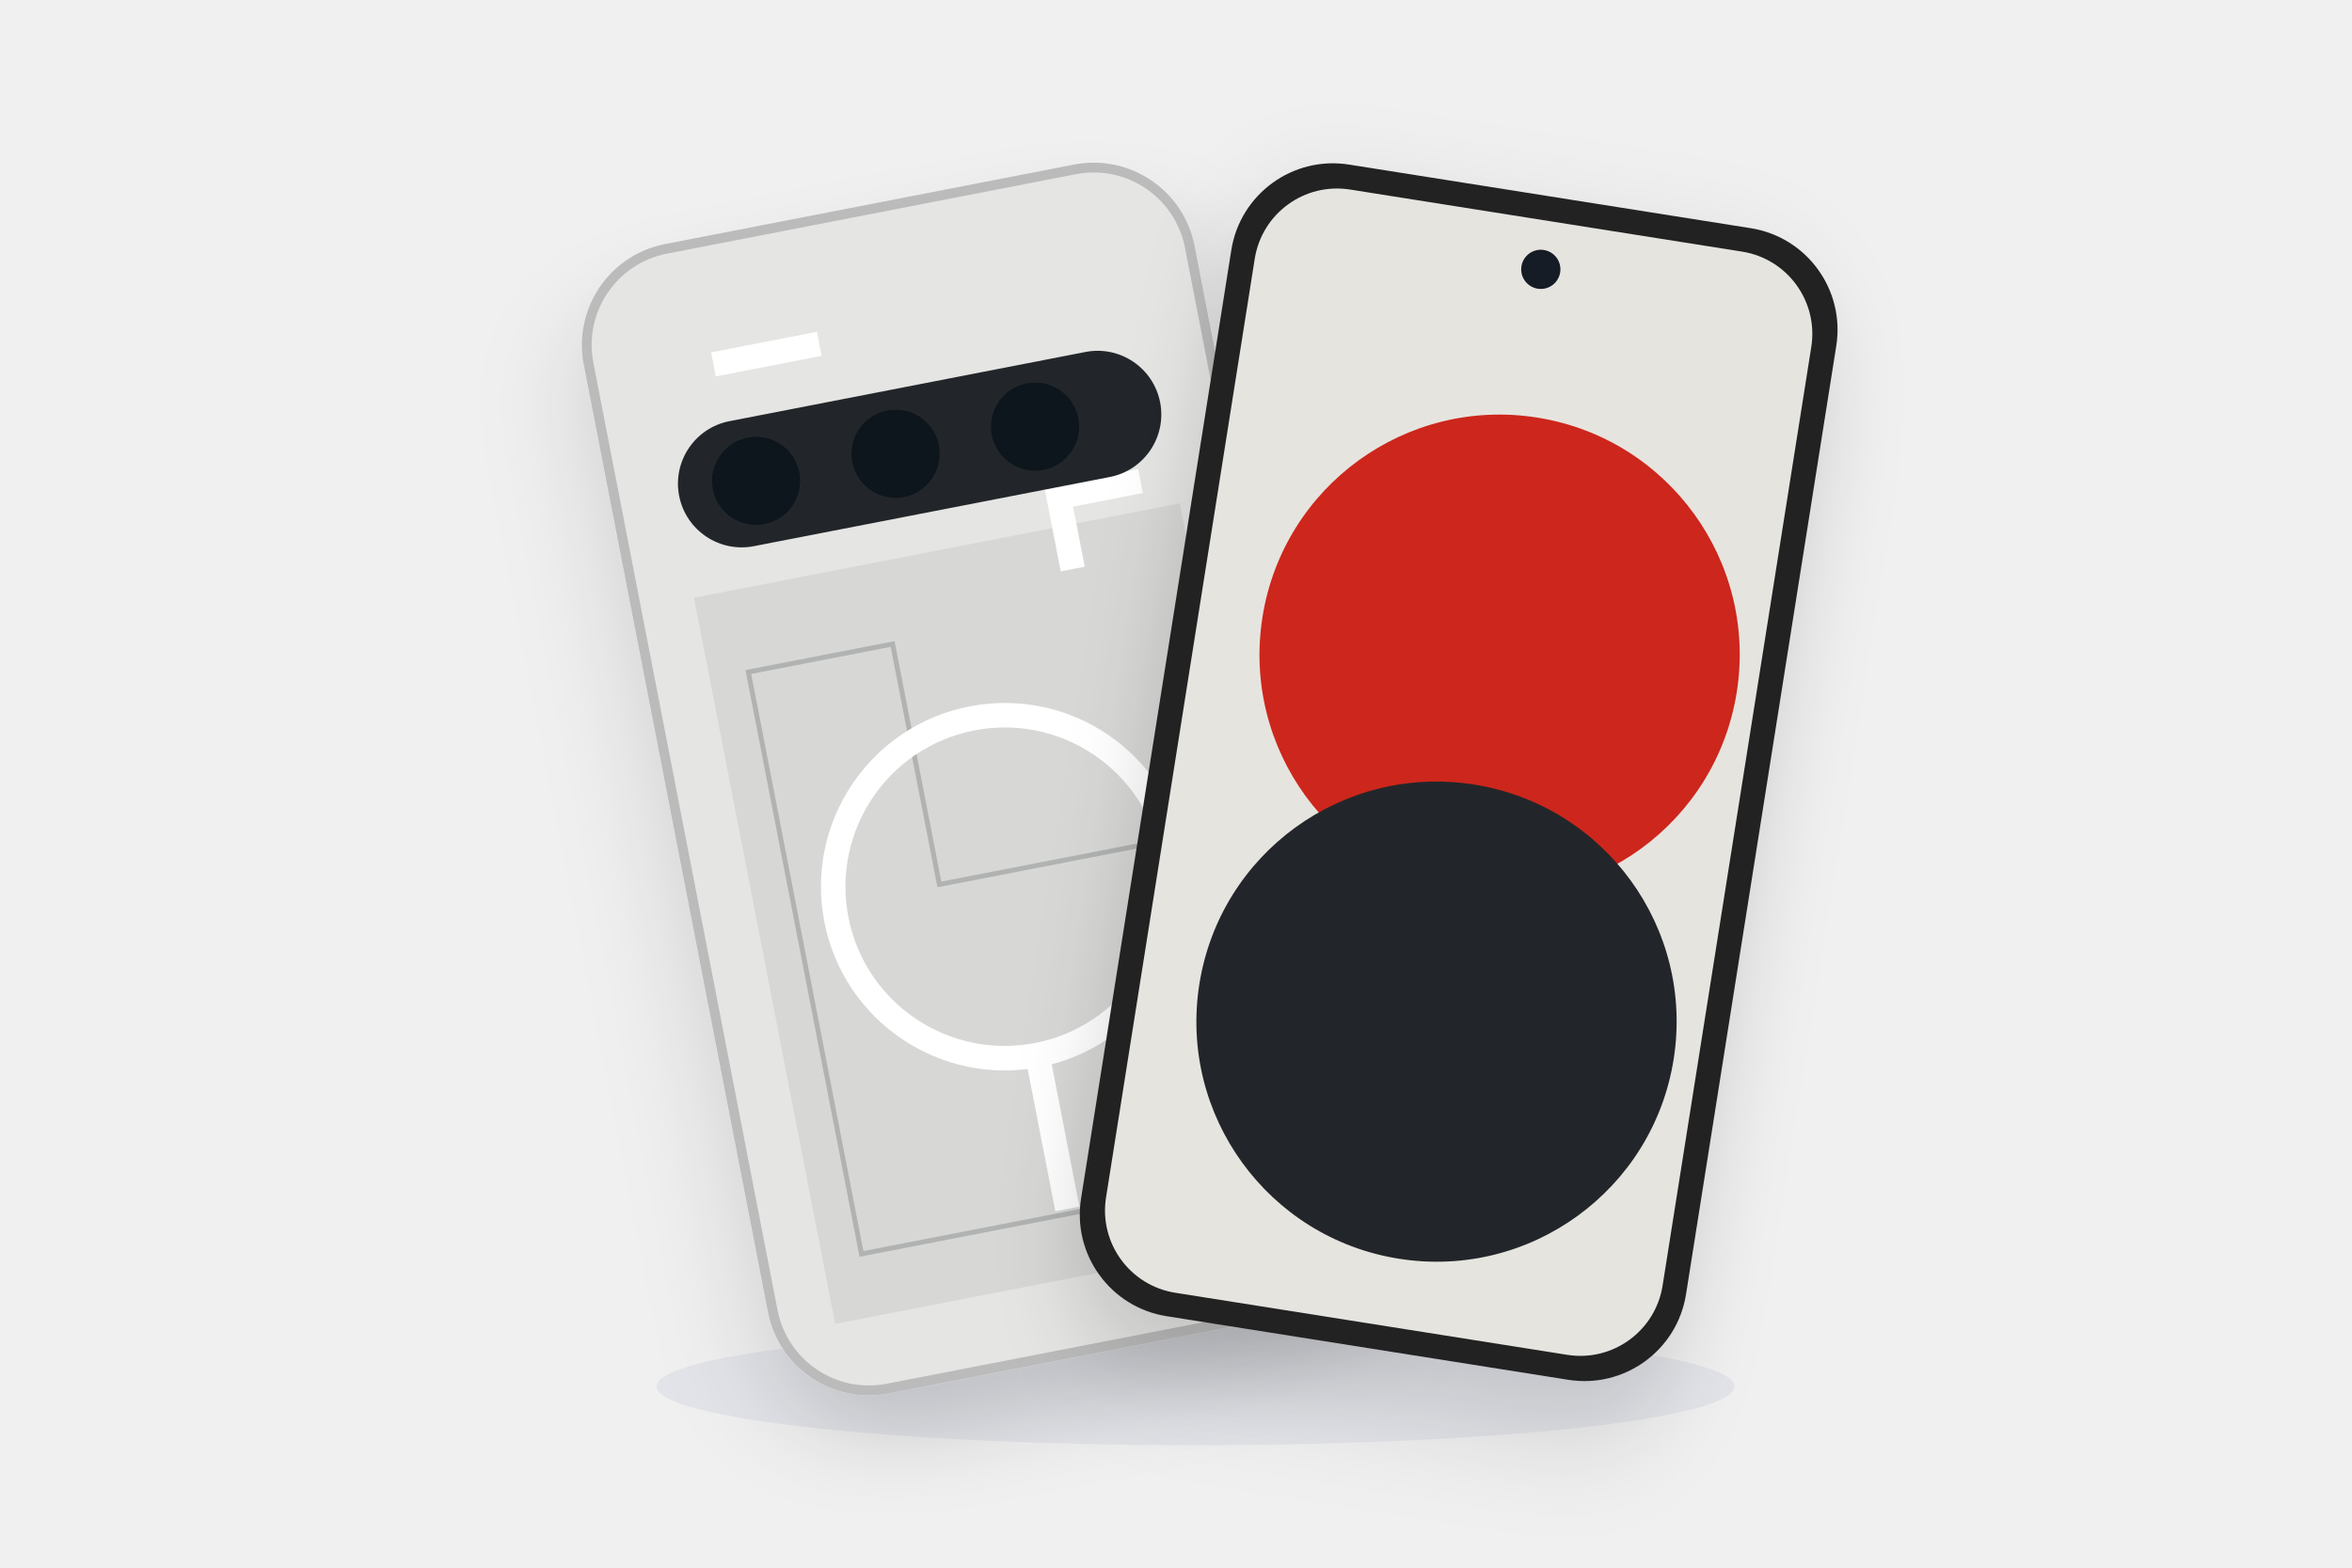
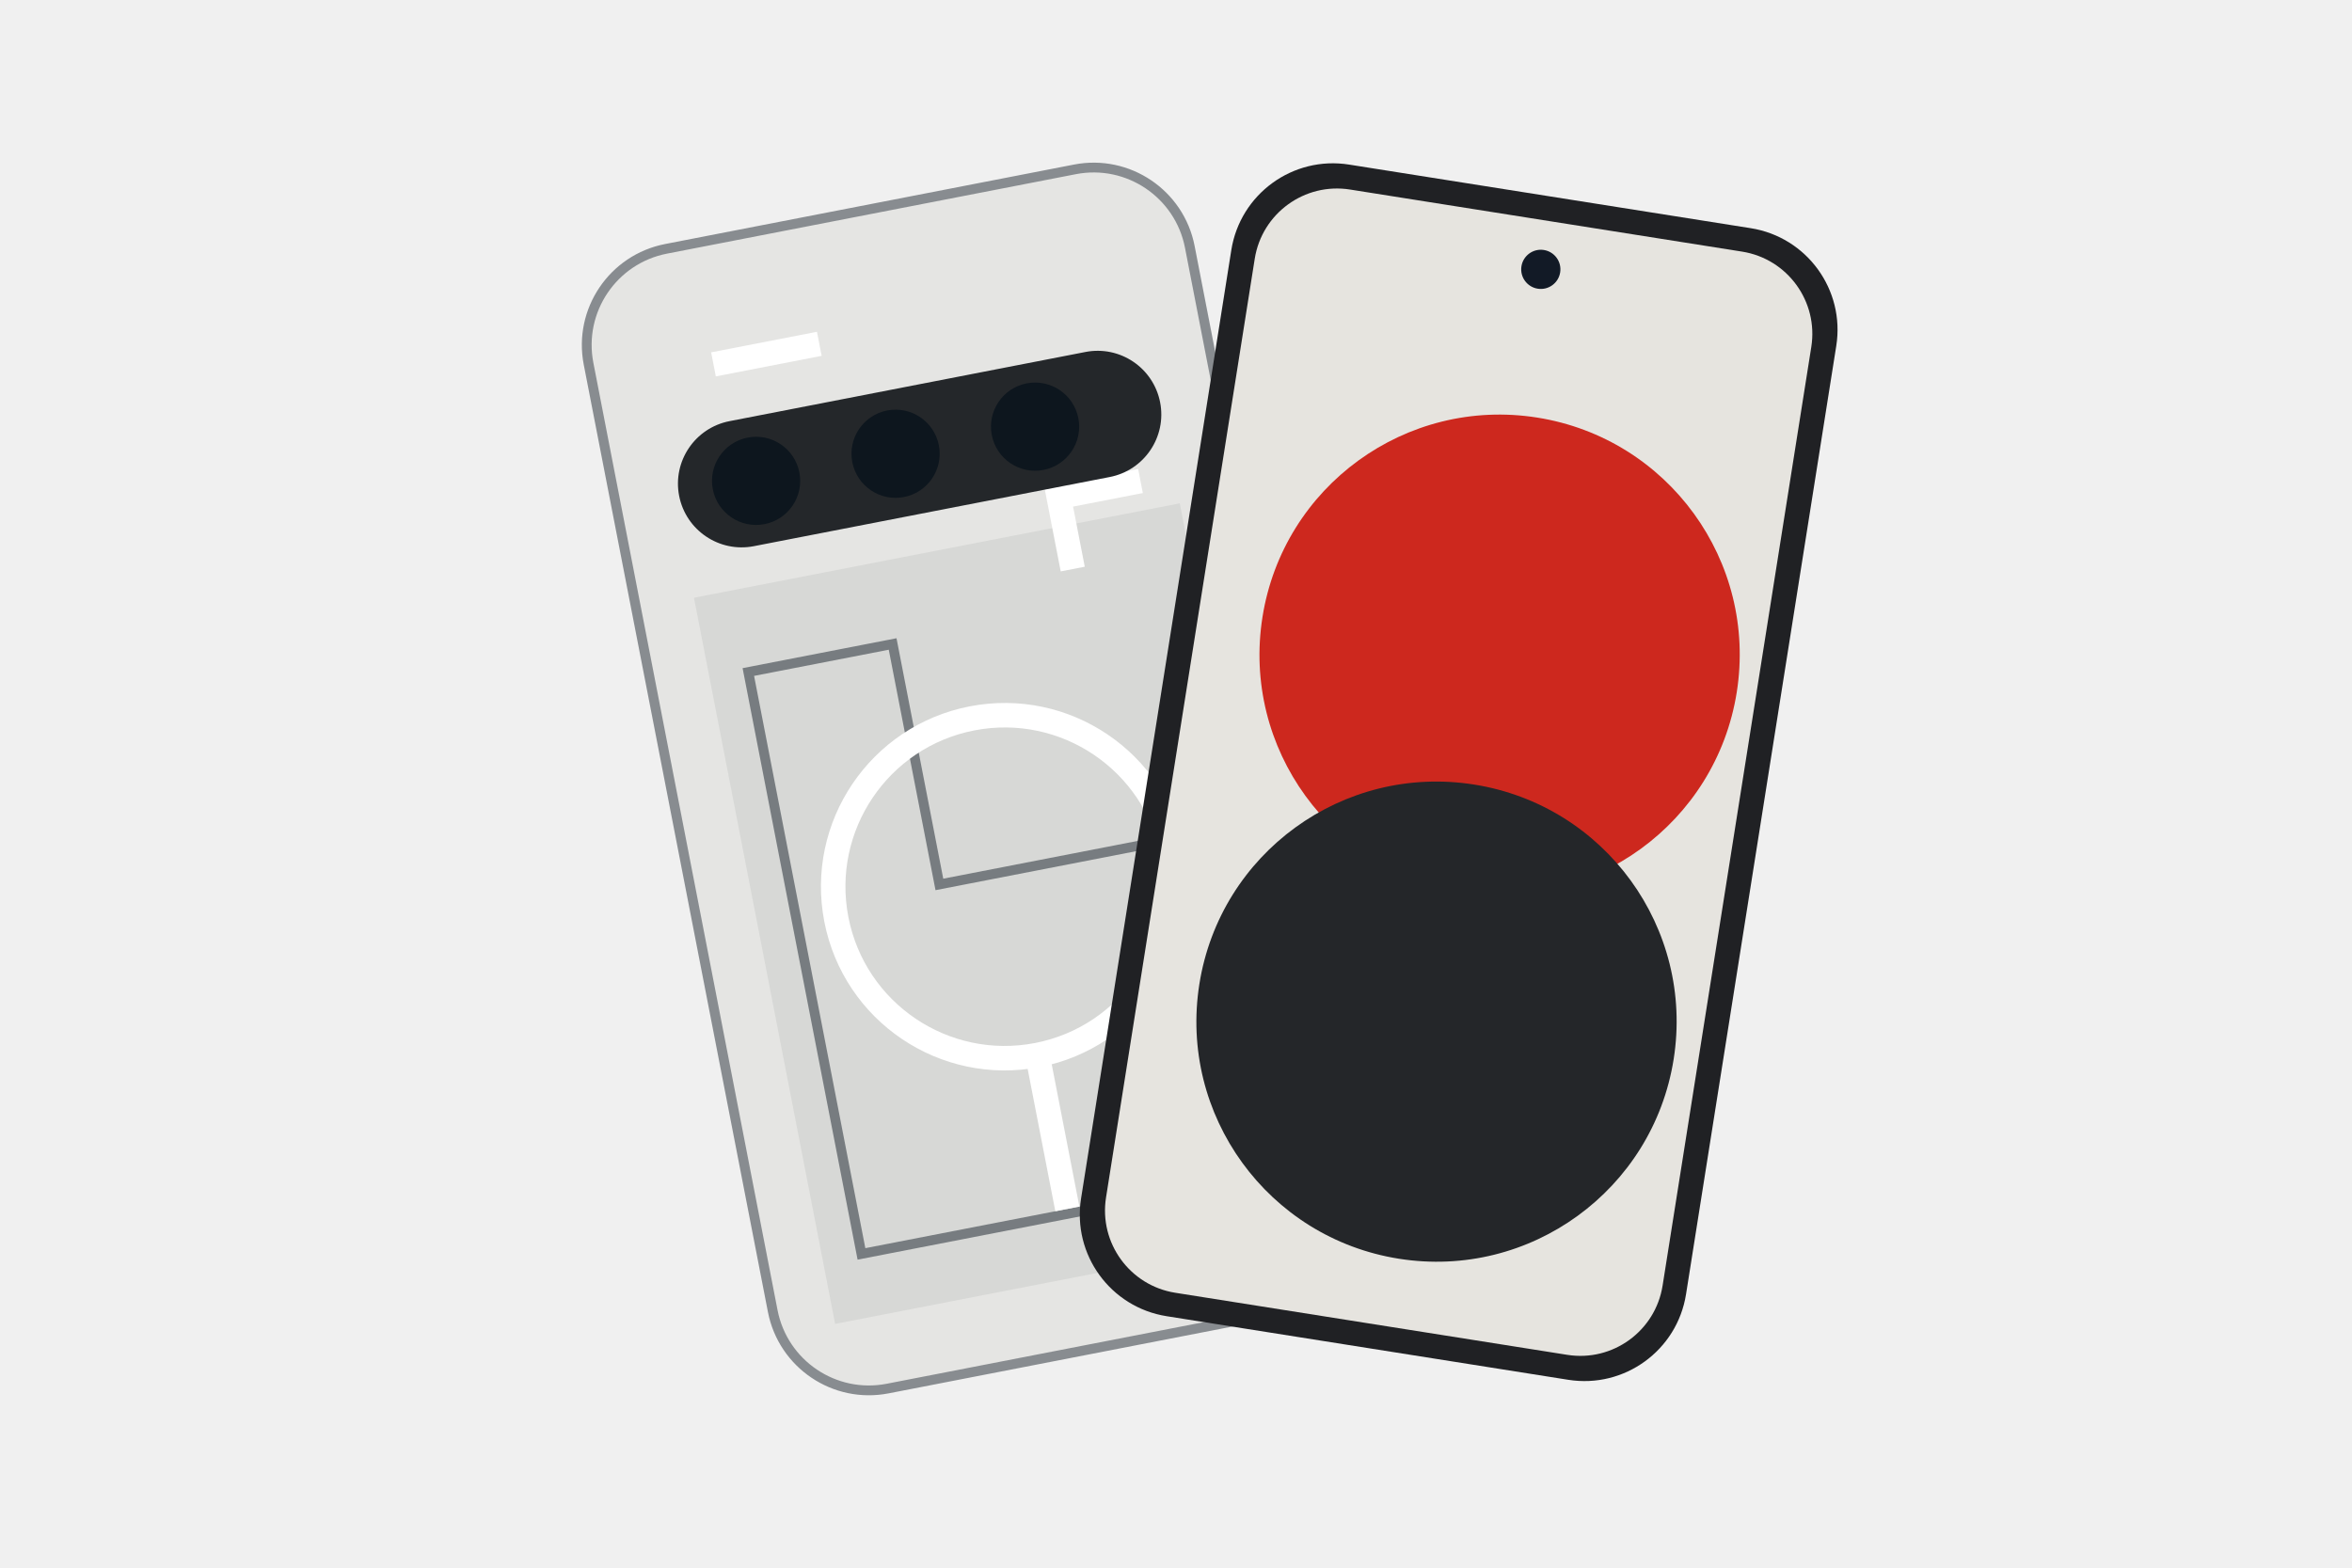
<svg xmlns="http://www.w3.org/2000/svg" viewBox="0 0 480 320">
-   <defs>
-     <filter id="d">
-       <feDropShadow dx="0" dy="10" stdDeviation="10" flood-opacity=".15" />
-     </filter>
-   </defs>
-   <ellipse cx="244" cy="283" rx="110" ry="12" fill="#b8c1d2" opacity=".25" />
-   <g transform="translate(138 40) rotate(-11 65 120)" filter="url(#d)">
-     <rect width="125" height="237" rx="20" fill="#e5e5e3" stroke="#bbb" stroke-width="2" />
+   <g transform="translate(138 40) rotate(-11 65 120)">
+     <rect width="125" height="237" rx="20" fill="#e5e5e3" stroke="#888c90" stroke-width="2" />
    <path d="M12 71h101v151H12z" fill="#d7d8d6" />
-     <path d="M20 88h30v50h55v71H20z" fill="none" stroke="#b0b3b2" />
+     <path d="M20 88h30v50h55v71H20z" fill="none" stroke="#777c80" stroke-width="2" />
    <circle cx="63" cy="141" r="35" fill="none" stroke="white" stroke-width="5" />
    <path d="M63 174v34M25 25h22M89 80v-15h17" stroke="white" stroke-width="5" fill="none" />
    <rect x="13" y="37" width="100" height="26" rx="13" fill="#24272a" />
    <circle cx="29" cy="50" r="9" fill="#0d161e" />
    <circle cx="58" cy="50" r="9" fill="#0d161e" />
    <circle cx="87" cy="50" r="9" fill="#0d161e" />
  </g>
-   <g transform="translate(235 39) rotate(9 65 120)" filter="url(#d)">
+   <g transform="translate(235 39) rotate(9 65 120)">
    <rect width="125" height="238" rx="21" fill="#202124" />
    <rect x="5" y="5" width="115" height="228" rx="17" fill="#e6e4df" />
    <circle cx="67" cy="94" r="49" fill="#cd281e" />
    <circle cx="66" cy="170" r="49" fill="#242629" />
    <circle cx="63" cy="15" r="4" fill="#121a26" />
  </g>
</svg>
